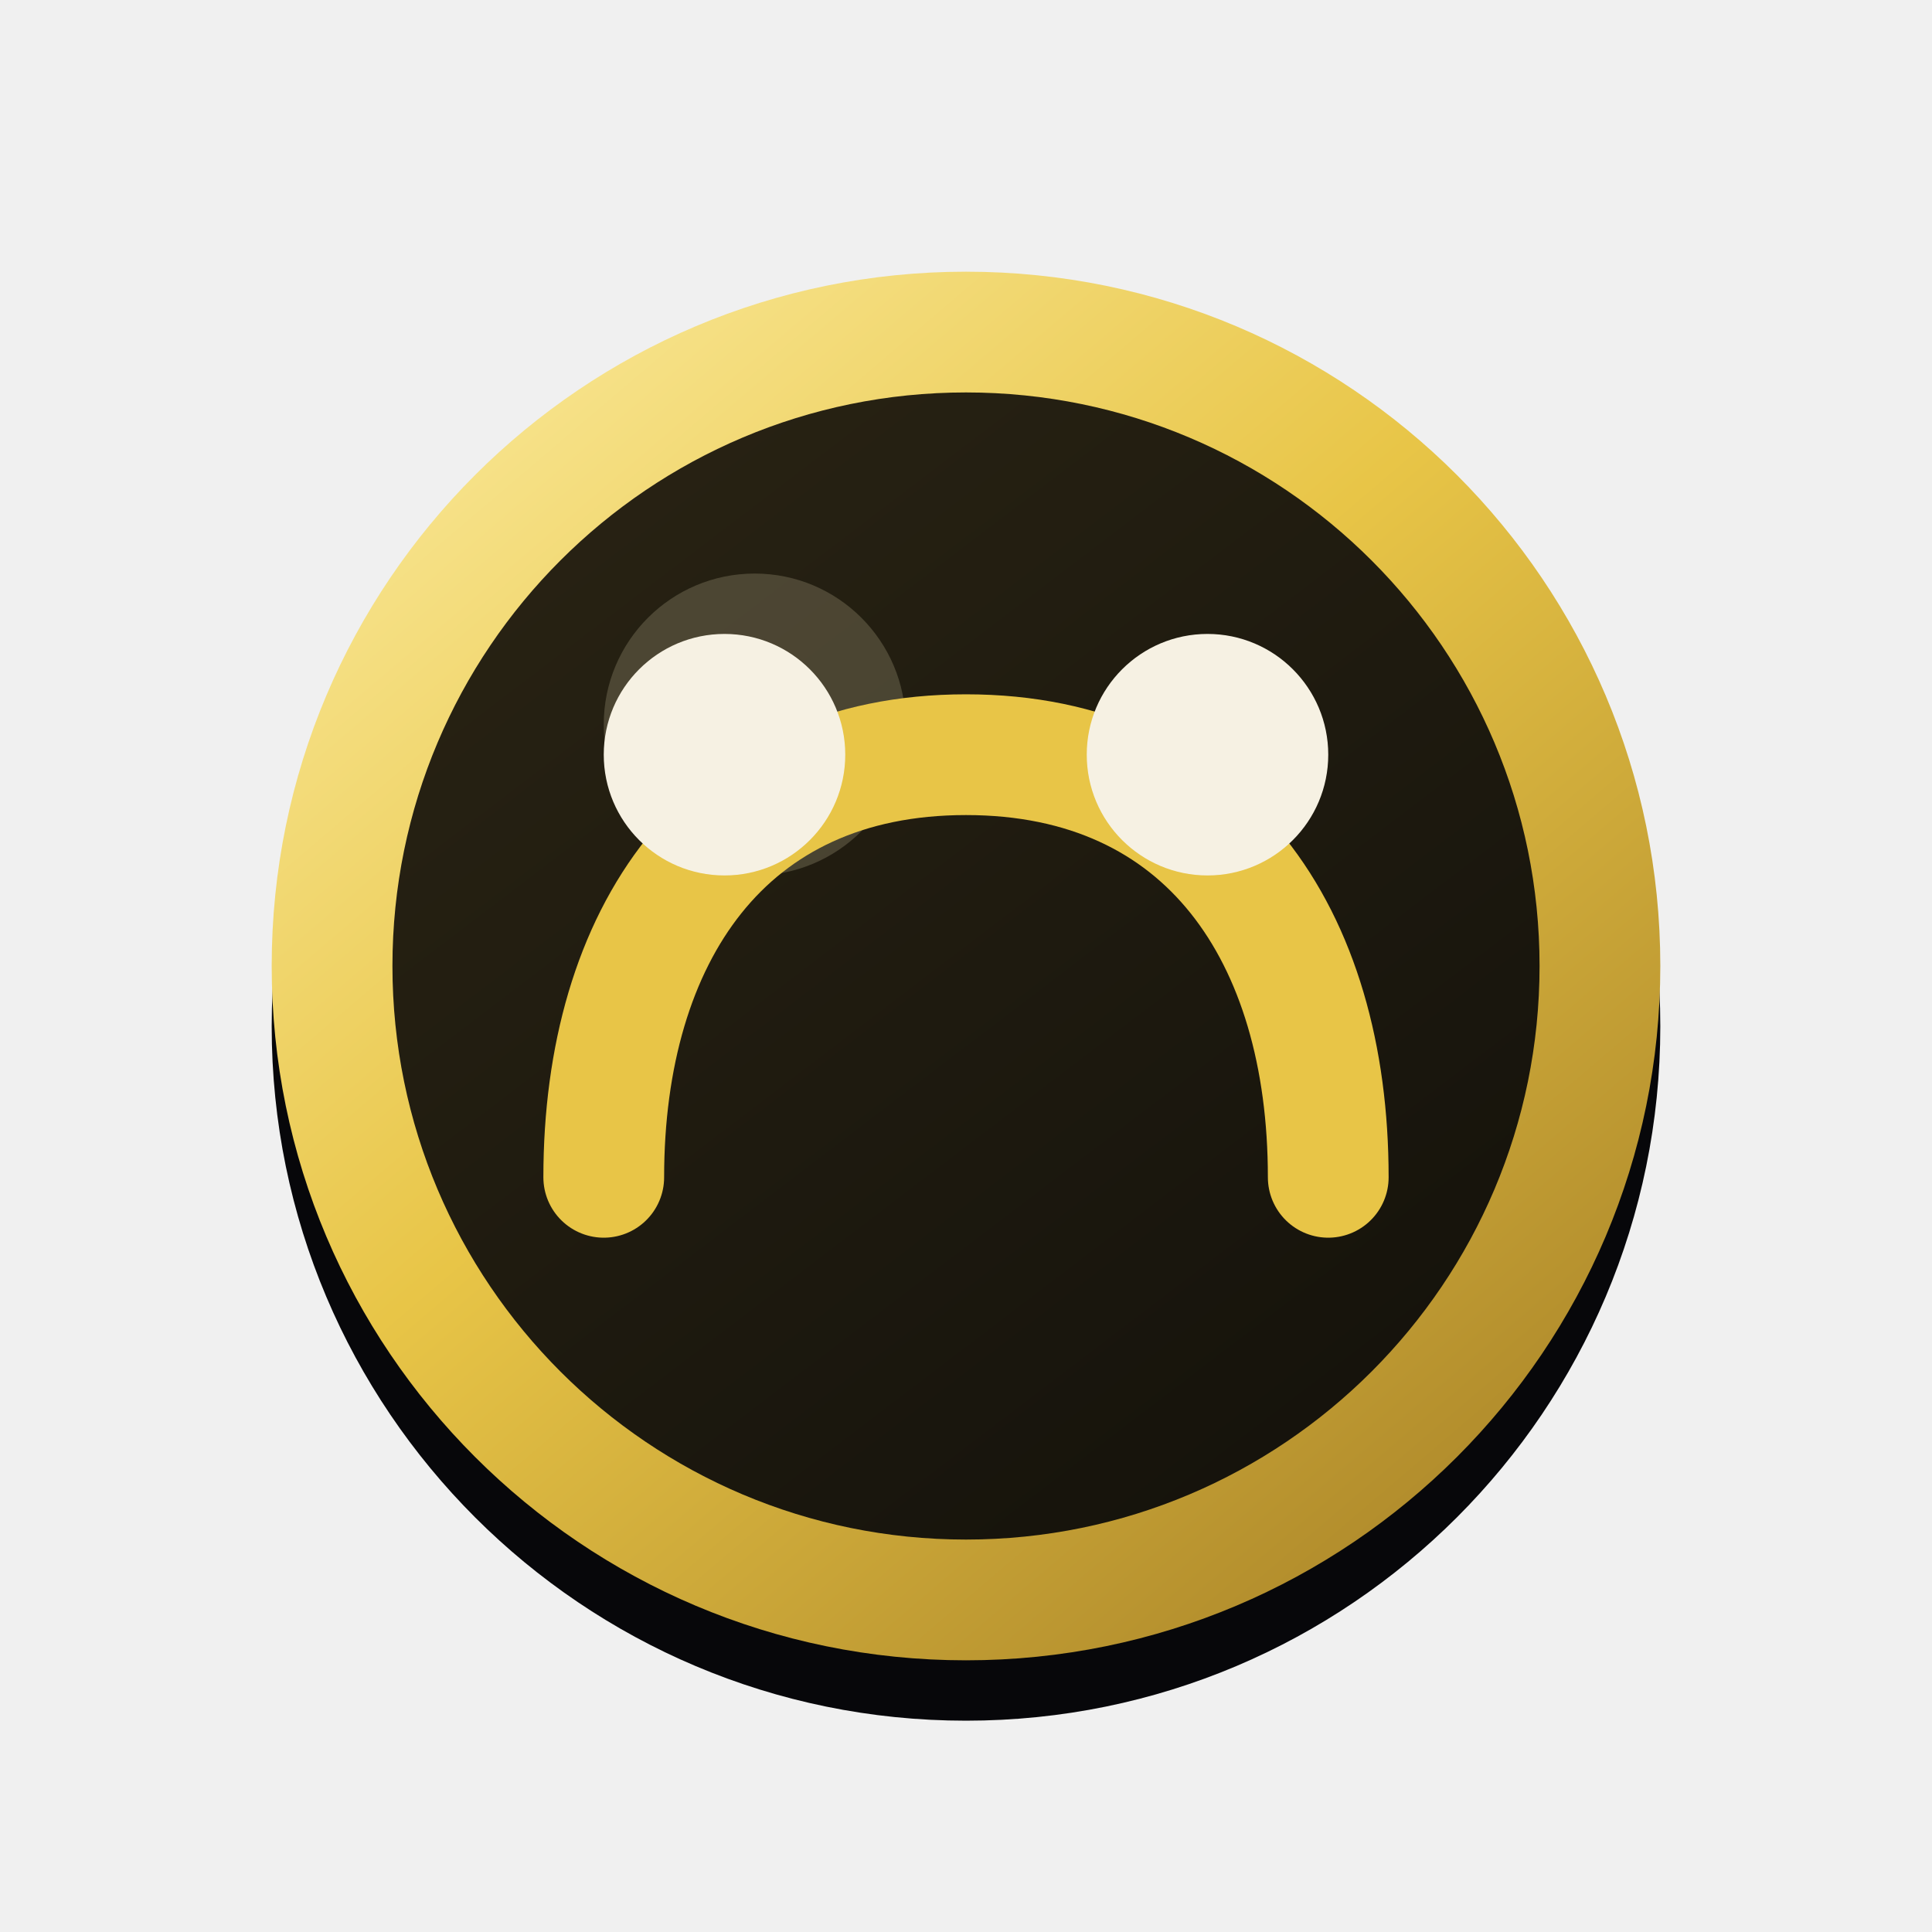
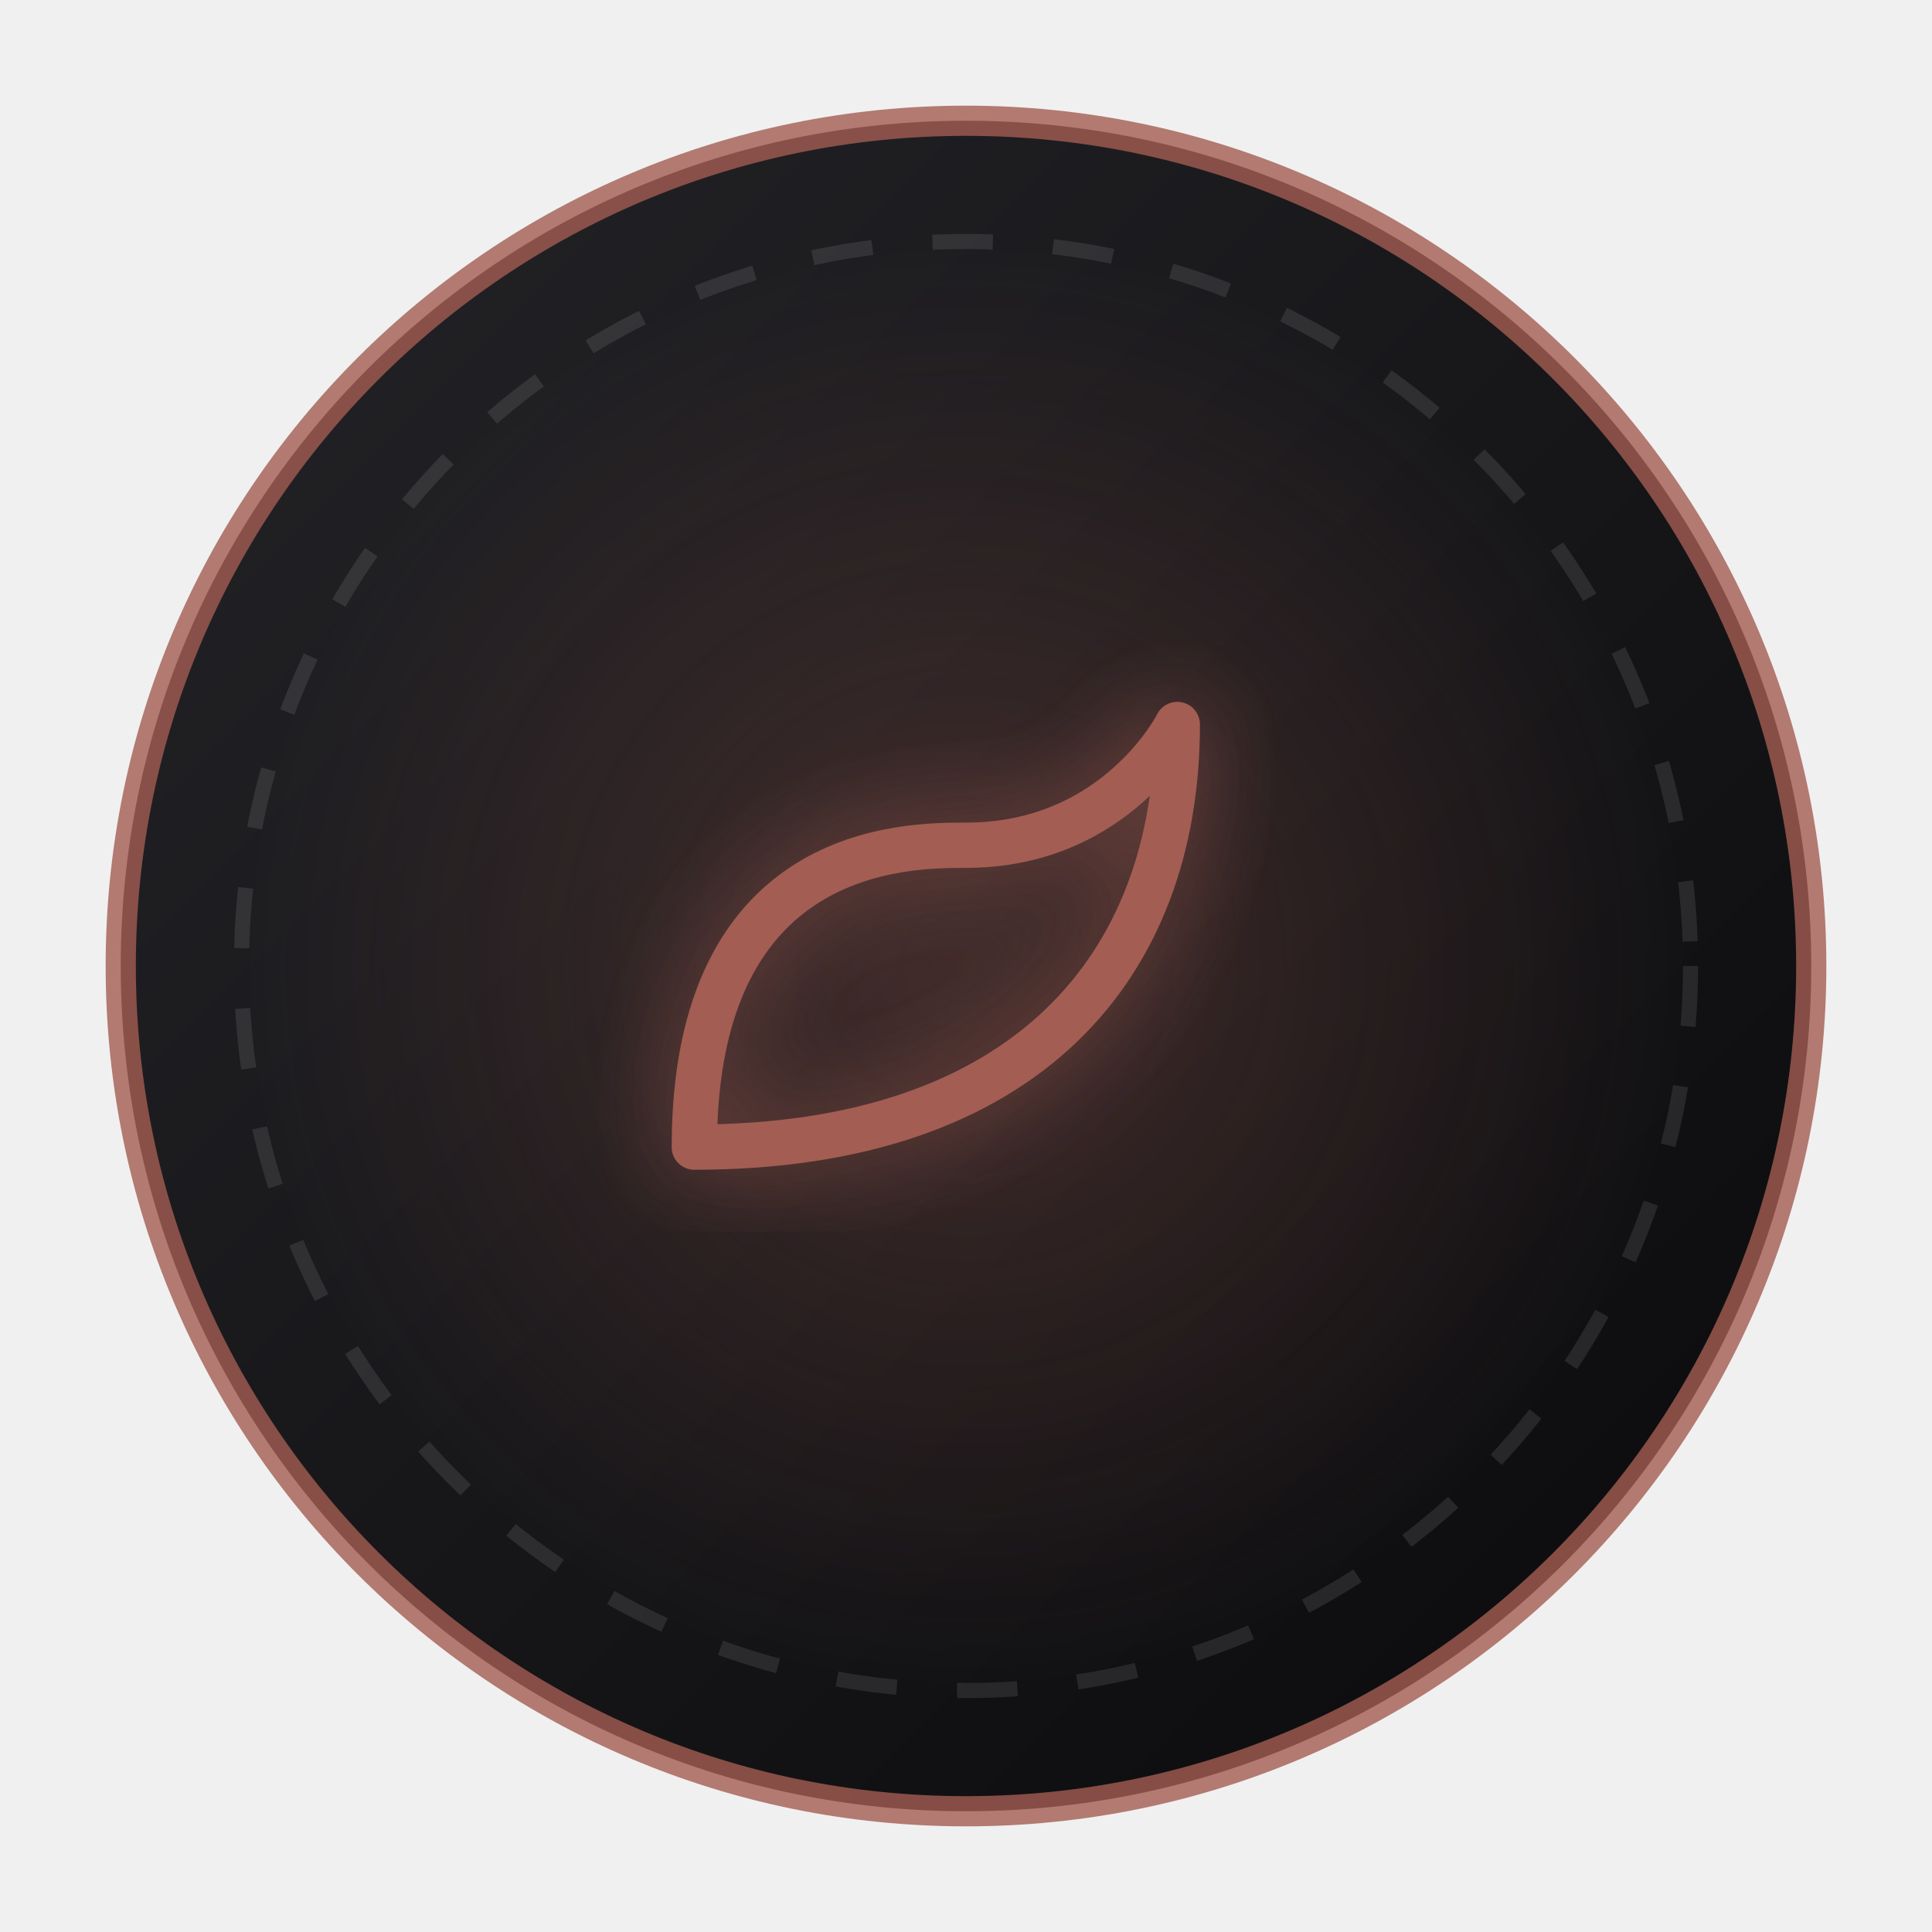
<svg xmlns="http://www.w3.org/2000/svg" viewBox="0 0 128 128" fill="none">
  <defs>
-     <linearGradient id="rim" x1="18" y1="10" x2="110" y2="118" gradientUnits="userSpaceOnUse">
-       <stop stop-color="#fff3b0" />
-       <stop offset="0.45" stop-color="#e8c547" />
-       <stop offset="1" stop-color="#9a7420" />
+     <radialGradient id="glow-upper-specialist.svg" cx="50%" cy="50%" r="50%">
+       <stop offset="0%" stop-color="#a35d52" stop-opacity="0.3" />
+       <stop offset="100%" stop-color="#a35d52" stop-opacity="0" />
+     </radialGradient>
+     <linearGradient id="bg-upper-specialist.svg" x1="0%" y1="0%" x2="100%" y2="100%">
+       <stop offset="0%" stop-color="#242428" />
+       <stop offset="100%" stop-color="#0a0a0c" />
    </linearGradient>
-     <linearGradient id="face" x1="32" y1="24" x2="96" y2="108" gradientUnits="userSpaceOnUse">
-       <stop stop-color="#2a2414" />
-       <stop offset="1" stop-color="#12100a" />
-     </linearGradient>
+     <filter id="icon-glow" x="-20%" y="-20%" width="140%" height="140%">
+       <feDropShadow dx="0" dy="0" stdDeviation="3" flood-color="#a35d52" flood-opacity="0.6" />
+     </filter>
  </defs>
-   <circle cx="64" cy="68" r="46" fill="#07070a" />
-   <circle cx="64" cy="64" r="46" fill="url(#rim)" />
-   <circle cx="64" cy="64" r="38" fill="url(#face)" />
-   <circle cx="50" cy="48" r="10" fill="#fff6c8" opacity="0.18" />
-   <path d="M40 78c0-16 8-28 24-28s24 12 24 28" stroke="#e8c547" stroke-width="8" stroke-linecap="round" />
-   <circle cx="48" cy="50" r="8" fill="#f6f1e3" />
-   <circle cx="80" cy="50" r="8" fill="#f6f1e3" />
+   <circle cx="64" cy="64" r="56" fill="url(#bg-upper-specialist.svg)" />
+   <circle cx="64" cy="64" r="56" stroke="#a35d52" stroke-width="2" stroke-opacity="0.8" />
+   <circle cx="64" cy="64" r="48" stroke="#FFFFFF" stroke-width="1" stroke-opacity="0.1" stroke-dasharray="4 4" />
+   <circle cx="64" cy="64" r="48" fill="url(#glow-upper-specialist.svg)" />
+   <g transform="translate(32, 32)" color="#a35d52" fill="none" filter="url(#icon-glow)">
+     <path d="M 14 44 C 14 24 28 24 32 24 C 42 24 46 16 46 16 C 46 32 36 44 14 44 Z" stroke="currentColor" stroke-width="3" stroke-linejoin="round" />
+   </g>
</svg>
